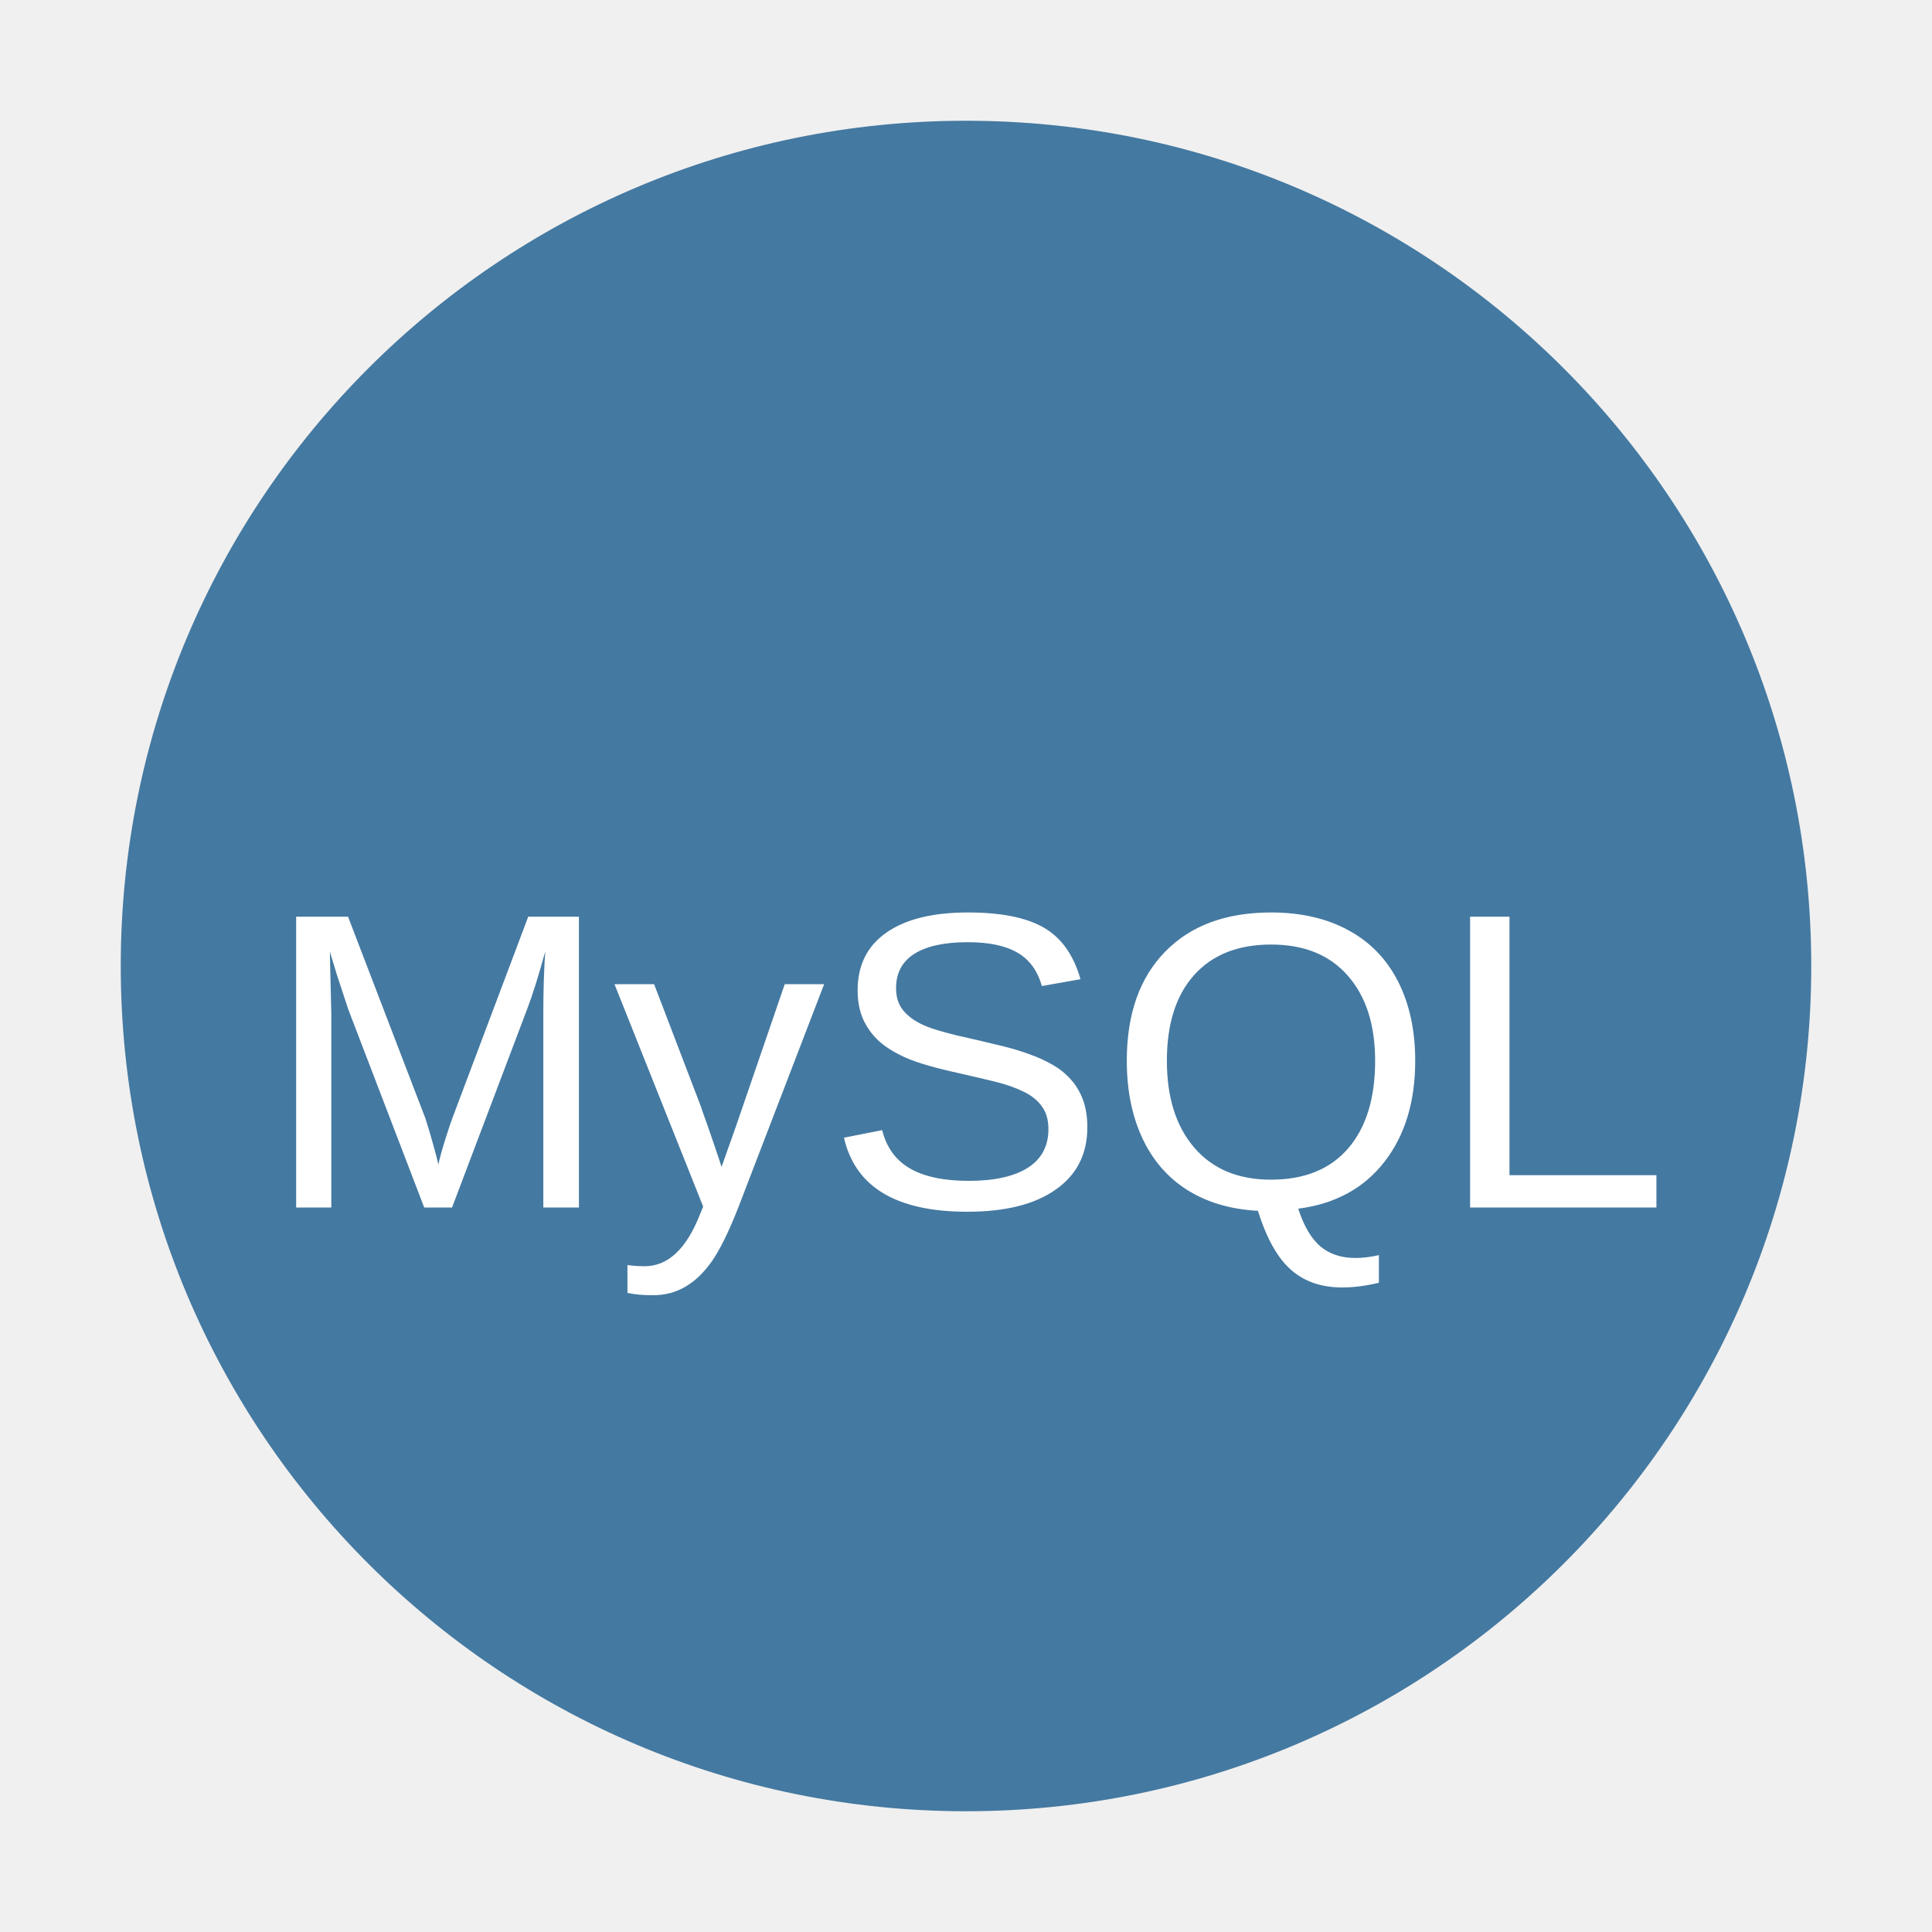
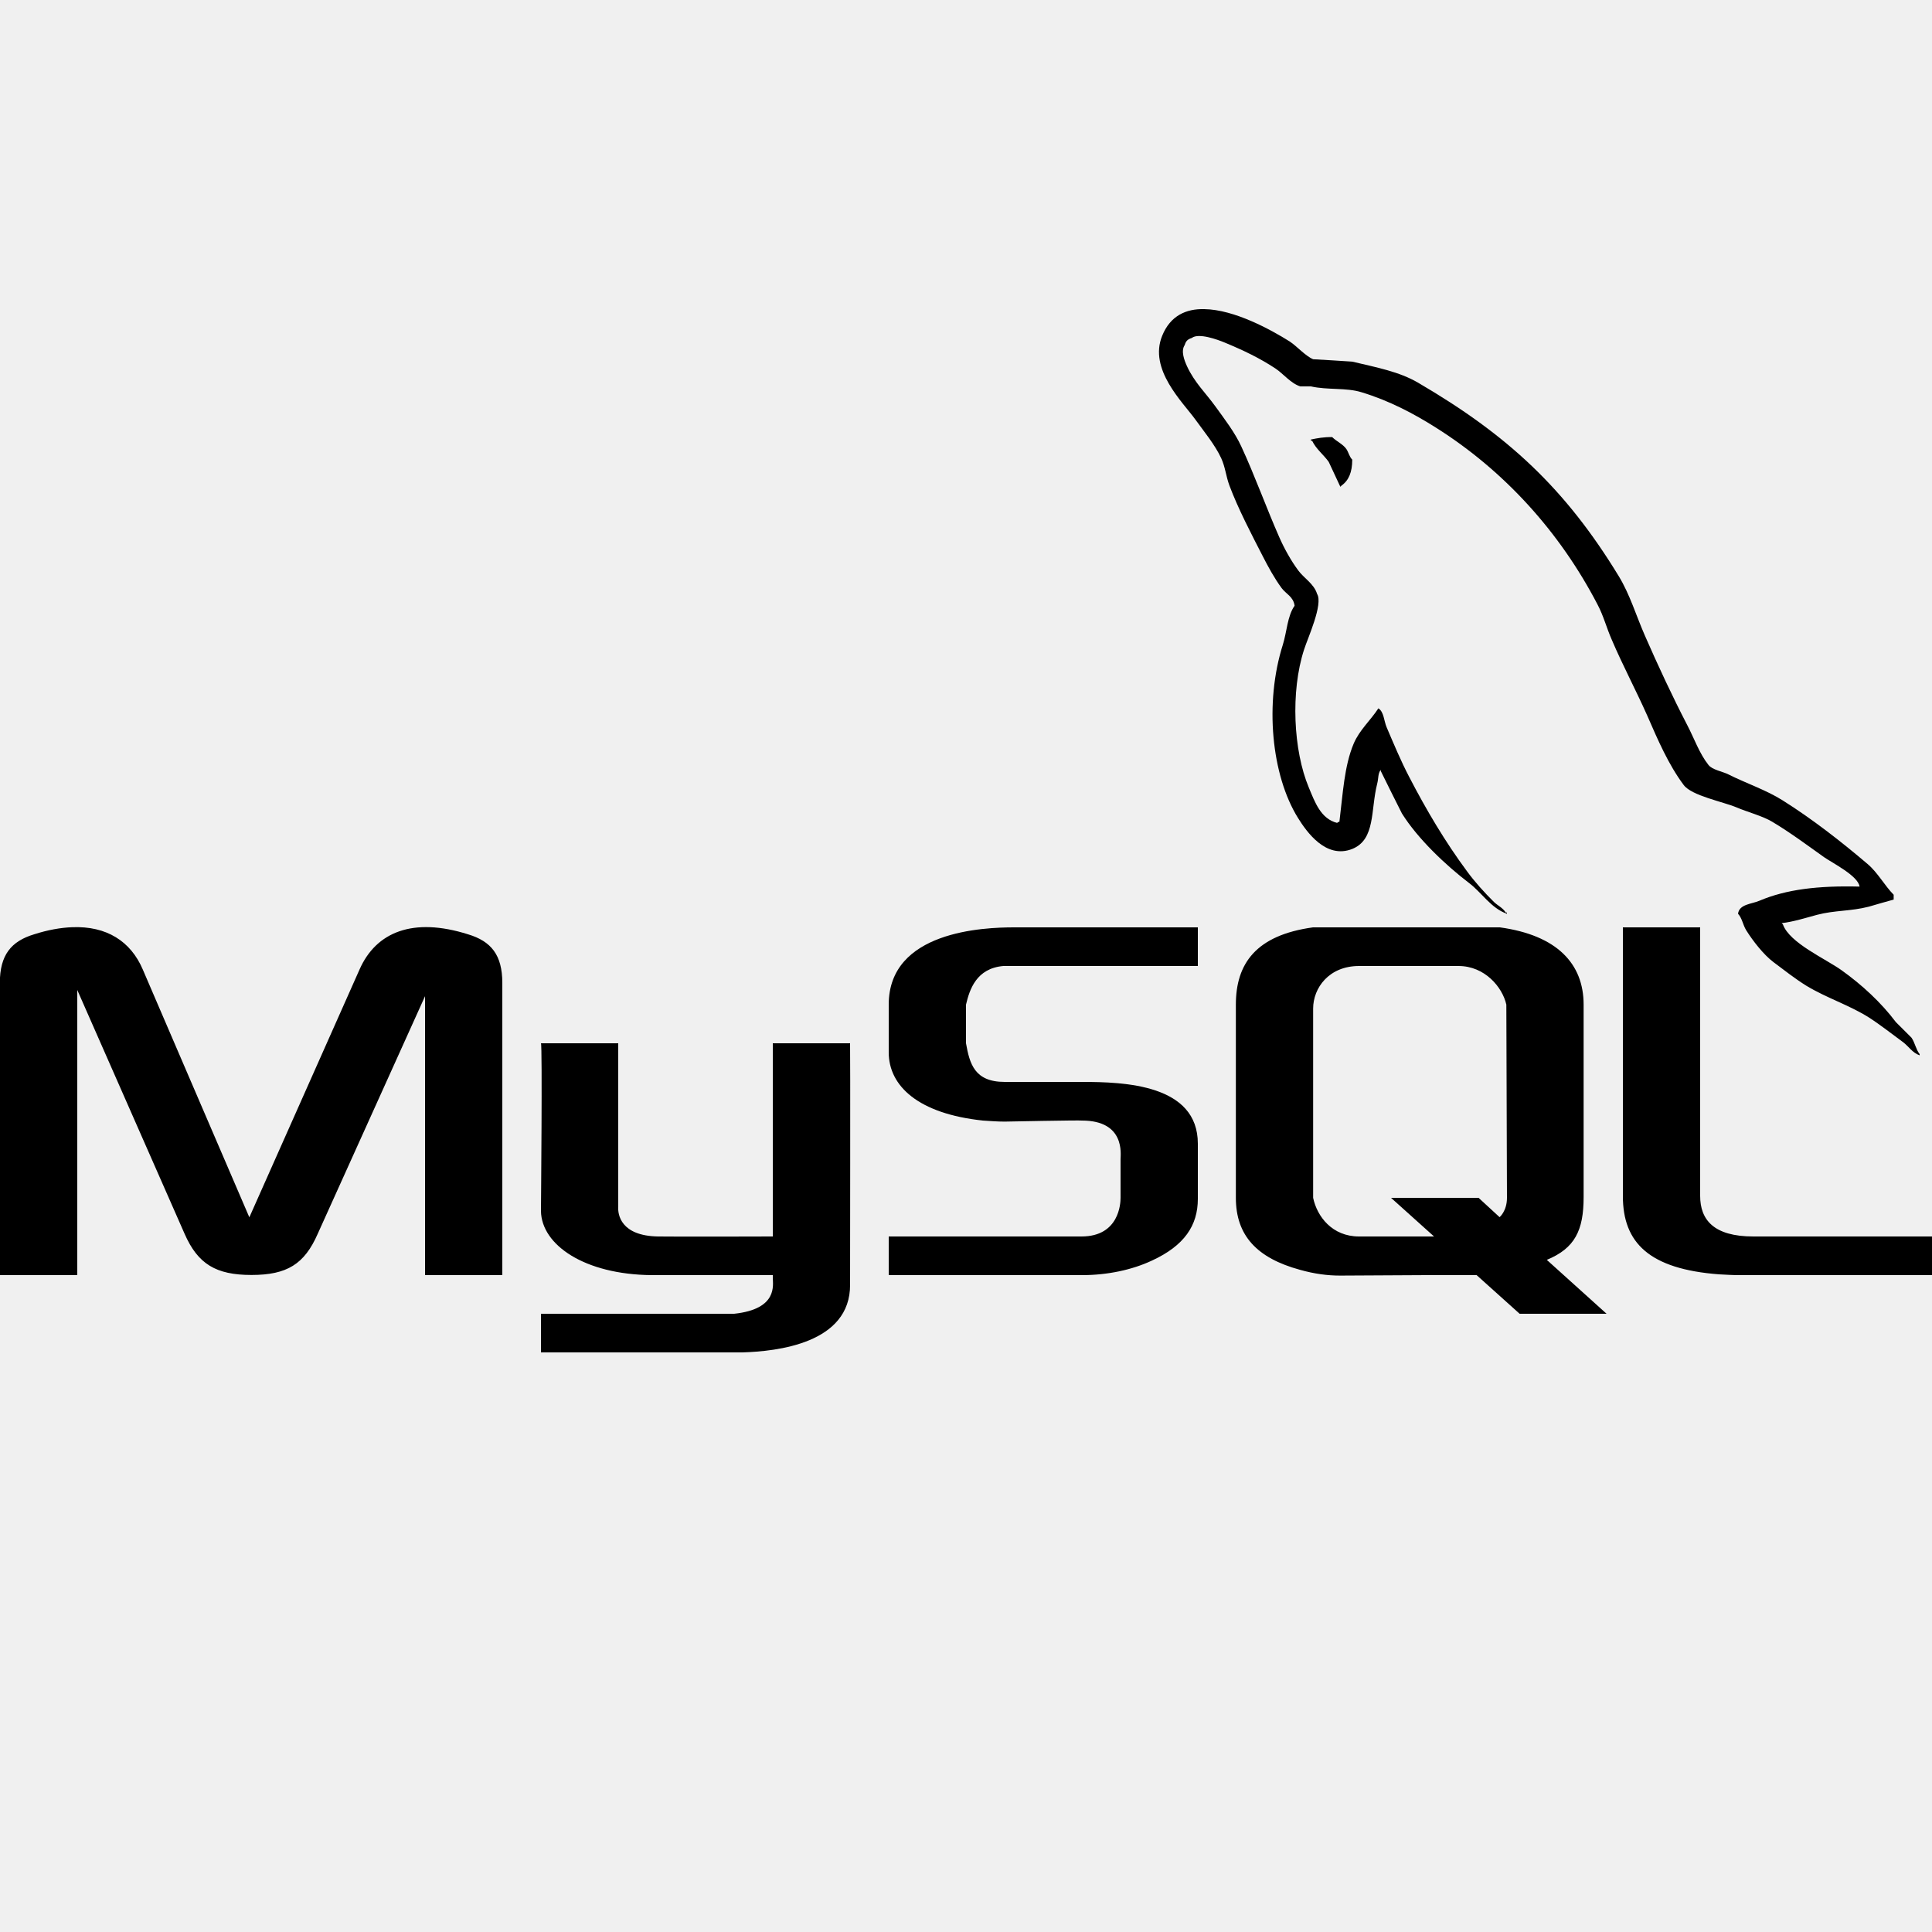
- <svg xmlns="http://www.w3.org/2000/svg" width="128" height="128" viewBox="0 0 128 128">
-   <circle cx="64" cy="64" r="56" fill="#4479A1" />
-   <text x="64" y="80" font-family="Arial Black, Arial, sans-serif" font-size="28" fill="#fff" text-anchor="middle">MySQL</text>
+ <svg xmlns="http://www.w3.org/2000/svg" viewBox="0 0 50 50" width="50px" height="50px">
+   <path d="M 31.168 8 C 30.699 7.988 30.289 8.168 30.078 8.688 C 29.719 9.559 30.613 10.41 30.934 10.855 C 31.156 11.164 31.445 11.512 31.605 11.859 C 31.711 12.09 31.727 12.32 31.816 12.562 C 32.039 13.16 32.395 13.84 32.68 14.395 C 32.824 14.676 32.984 14.969 33.168 15.219 C 33.281 15.371 33.473 15.441 33.504 15.676 C 33.316 15.941 33.305 16.352 33.199 16.688 C 32.723 18.191 32.902 20.062 33.594 21.172 C 33.809 21.516 34.312 22.246 35 21.969 C 35.602 21.723 35.469 20.961 35.641 20.285 C 35.68 20.137 35.656 20.023 35.734 19.922 L 35.734 19.953 C 35.914 20.32 36.098 20.688 36.281 21.051 C 36.691 21.707 37.414 22.391 38.023 22.855 C 38.34 23.094 38.59 23.508 39 23.648 L 39 23.617 L 38.969 23.617 C 38.891 23.492 38.766 23.441 38.664 23.344 C 38.426 23.109 38.16 22.816 37.965 22.547 C 37.406 21.793 36.914 20.965 36.469 20.105 C 36.254 19.695 36.066 19.242 35.887 18.824 C 35.816 18.66 35.816 18.418 35.672 18.332 C 35.473 18.641 35.184 18.887 35.031 19.25 C 34.789 19.828 34.754 20.535 34.664 21.266 C 34.609 21.285 34.633 21.27 34.605 21.297 C 34.18 21.191 34.027 20.754 33.871 20.379 C 33.473 19.43 33.395 17.898 33.75 16.809 C 33.84 16.523 34.25 15.633 34.086 15.371 C 34.008 15.109 33.742 14.961 33.598 14.762 C 33.414 14.516 33.234 14.191 33.109 13.906 C 32.781 13.164 32.473 12.305 32.125 11.555 C 31.961 11.195 31.684 10.836 31.453 10.516 C 31.199 10.164 30.918 9.906 30.719 9.477 C 30.652 9.328 30.555 9.086 30.66 8.93 C 30.691 8.824 30.738 8.781 30.844 8.746 C 31.02 8.609 31.512 8.789 31.699 8.867 C 32.188 9.07 32.598 9.266 33.012 9.539 C 33.211 9.672 33.41 9.926 33.652 10 L 33.926 10 C 34.359 10.098 34.84 10.027 35.238 10.152 C 35.949 10.367 36.586 10.703 37.16 11.066 C 38.922 12.176 40.363 13.758 41.344 15.645 C 41.504 15.949 41.574 16.242 41.715 16.562 C 41.992 17.211 42.348 17.883 42.629 18.516 C 42.906 19.152 43.18 19.789 43.574 20.316 C 43.781 20.594 44.586 20.746 44.949 20.898 C 45.203 21.008 45.625 21.121 45.863 21.266 C 46.328 21.543 46.773 21.875 47.207 22.184 C 47.426 22.336 48.09 22.668 48.125 22.945 C 47.051 22.918 46.23 23.016 45.531 23.312 C 45.332 23.398 45.012 23.398 44.98 23.648 C 45.086 23.762 45.105 23.934 45.191 24.074 C 45.359 24.344 45.641 24.707 45.895 24.898 C 46.172 25.105 46.453 25.328 46.75 25.512 C 47.273 25.828 47.859 26.012 48.367 26.332 C 48.664 26.523 48.965 26.762 49.254 26.973 C 49.398 27.082 49.492 27.246 49.68 27.312 L 49.68 27.281 C 49.582 27.156 49.559 26.984 49.469 26.855 L 49.066 26.453 C 48.68 25.941 48.188 25.488 47.664 25.113 C 47.246 24.812 46.312 24.406 46.141 23.922 L 46.109 23.891 C 46.402 23.859 46.75 23.75 47.023 23.676 C 47.484 23.555 47.891 23.586 48.363 23.465 C 48.578 23.402 48.793 23.34 49.008 23.281 L 49.008 23.156 C 48.77 22.914 48.598 22.586 48.336 22.363 C 47.652 21.781 46.906 21.199 46.137 20.715 C 45.711 20.445 45.184 20.27 44.734 20.043 C 44.582 19.965 44.316 19.926 44.215 19.797 C 43.977 19.496 43.848 19.113 43.664 18.762 C 43.281 18.023 42.906 17.219 42.566 16.441 C 42.336 15.914 42.184 15.391 41.895 14.914 C 40.508 12.637 39.016 11.258 36.703 9.906 C 36.211 9.617 35.621 9.508 34.996 9.359 C 34.656 9.336 34.324 9.316 33.984 9.297 C 33.781 9.211 33.566 8.961 33.375 8.836 C 32.895 8.535 31.949 8.012 31.168 8 Z M 34.477 11.312 C 34.254 11.309 34.094 11.34 33.926 11.375 L 33.926 11.406 L 33.957 11.406 C 34.062 11.625 34.254 11.766 34.387 11.953 C 34.488 12.168 34.586 12.383 34.688 12.598 L 34.719 12.566 C 34.906 12.434 34.996 12.219 34.996 11.895 C 34.918 11.816 34.906 11.715 34.844 11.621 C 34.754 11.492 34.586 11.422 34.477 11.312 Z M 1.867 23.996 C 1.566 24.008 1.238 24.066 0.883 24.18 C 0.289 24.359 -0.004 24.715 -0.004 25.438 L -0.004 33 L 2 33 L 2 25.621 L 4.777 31.93 C 5.121 32.715 5.59 32.996 6.508 32.996 C 7.43 32.996 7.879 32.715 8.223 31.93 L 11 25.781 L 11 33 L 13 33 L 13 25.438 C 13 24.715 12.711 24.359 12.113 24.18 C 10.691 23.73 9.734 24.117 9.305 25.09 L 6.453 31.504 L 3.695 25.09 C 3.383 24.359 2.758 23.961 1.867 23.996 Z M 26.246 24 C 25.457 24 23 24.094 23 26 L 23 27.234 C 23 28.109 23.77 28.824 25.438 29 C 25.625 29.012 25.812 29.027 26 29.027 C 26 29.027 27.945 28.988 28 29 C 29.125 29 29 29.875 29 30 L 29 31 C 29 31.137 28.969 32 27.988 32 L 23 32 L 23 33 L 28.008 33 C 28.664 33 29.301 32.863 29.809 32.625 C 30.652 32.238 31 31.715 31 31.027 L 31 29.598 C 31 28.062 29.094 28 28 28 L 26 28 C 25.215 28 25.094 27.523 25 27 L 25 26 C 25.094 25.602 25.27 25.062 25.965 25 L 31 25 L 31 24 Z M 33.98 24 C 32.504 24.203 31.984 24.938 31.984 26 L 31.984 31 C 31.984 31.973 32.527 32.559 33.645 32.863 C 34.02 32.969 34.359 33.012 34.68 33.012 L 36.906 33 L 38.215 33 L 39.328 34 L 41.578 34 L 40.031 32.605 C 40.758 32.305 40.984 31.844 40.984 30.98 L 40.984 26 C 40.984 24.938 40.293 24.203 38.816 24 Z M 42 24 L 42 30.957 C 42 32.164 42.684 32.844 44.492 32.98 C 44.66 32.988 44.832 33 45 33 L 50 33 L 50 32 L 45.379 32 C 44.348 32 44 31.566 44 30.949 L 44 24 Z M 35.172 25 L 37.746 25 C 38.426 25 38.883 25.547 38.984 26 C 38.984 26 39 30.656 39 31 C 39 31.344 38.809 31.5 38.809 31.5 L 38.266 31 L 36 31 L 37.113 32 L 35.172 32 C 34.477 32 34.086 31.484 33.984 31 L 33.984 26.102 C 33.984 25.57 34.391 25 35.172 25 Z M 14 27 C 14.039 27.039 14 31.262 14 31.344 C 14.016 32.219 15.125 32.984 16.863 33 L 20 33 L 20 33.066 C 20 33.254 20.137 33.879 19 34 C 18.988 34 14.012 34 14 34 L 14 35 L 19.215 35 C 20.098 34.973 22.012 34.773 22 33.242 C 22 33.215 22.008 27 22 27 L 20 27 L 20 32 C 19.969 32 17.523 32.008 17.031 32 C 16.066 31.984 15.984 31.434 16 31.223 L 16 27 Z" />
</svg>
